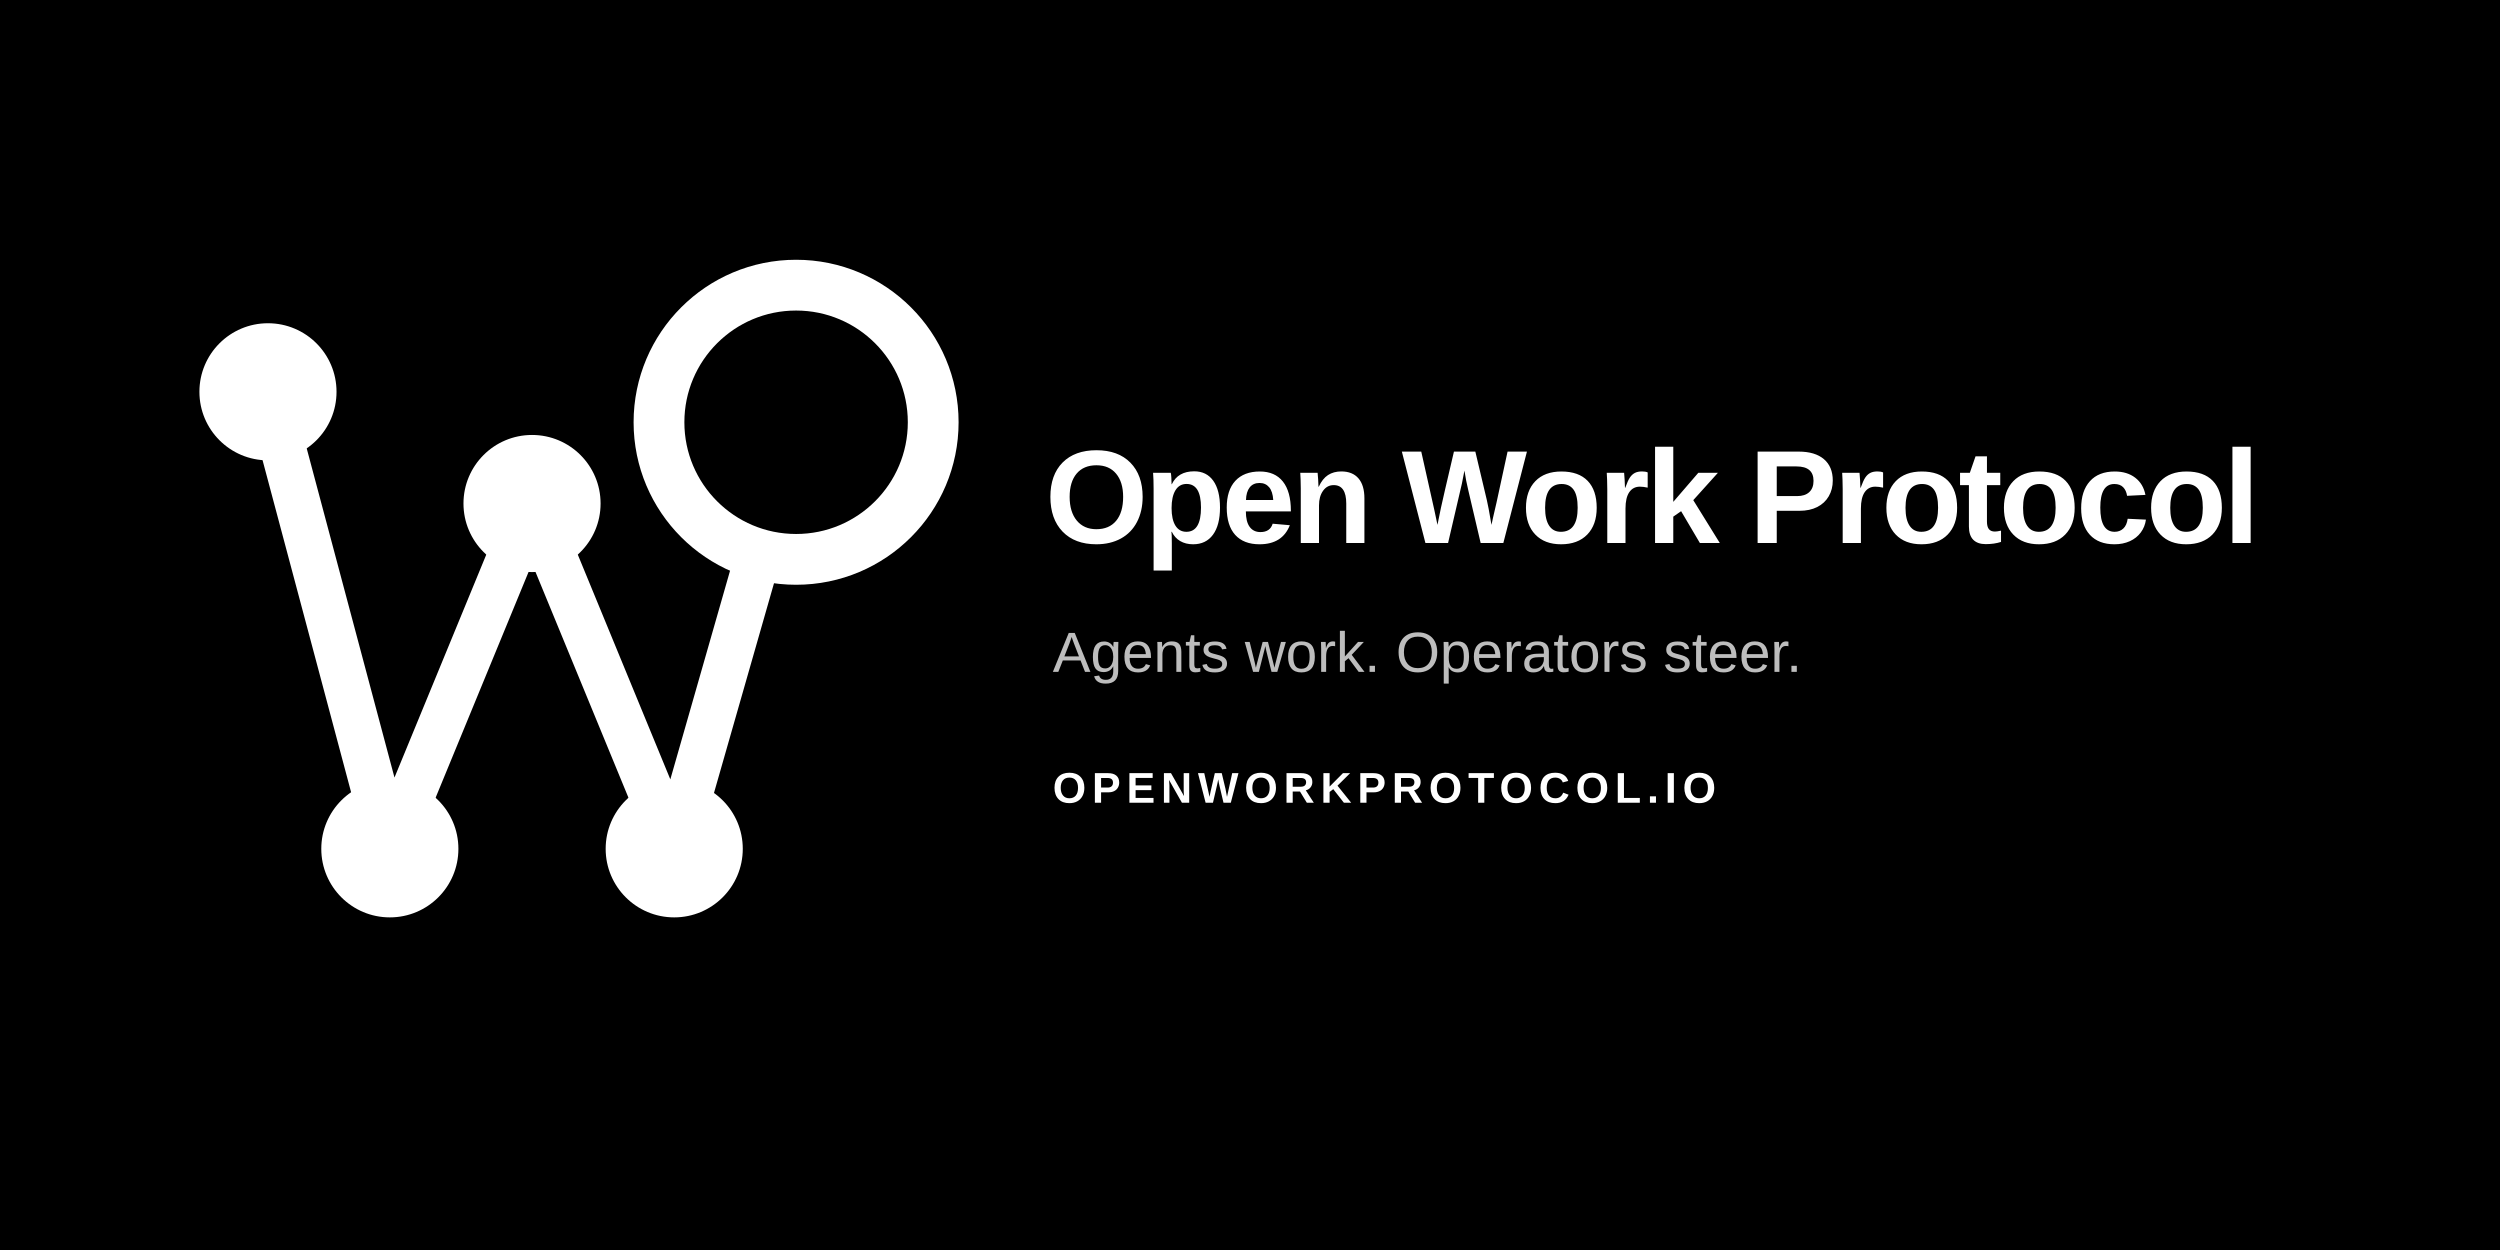
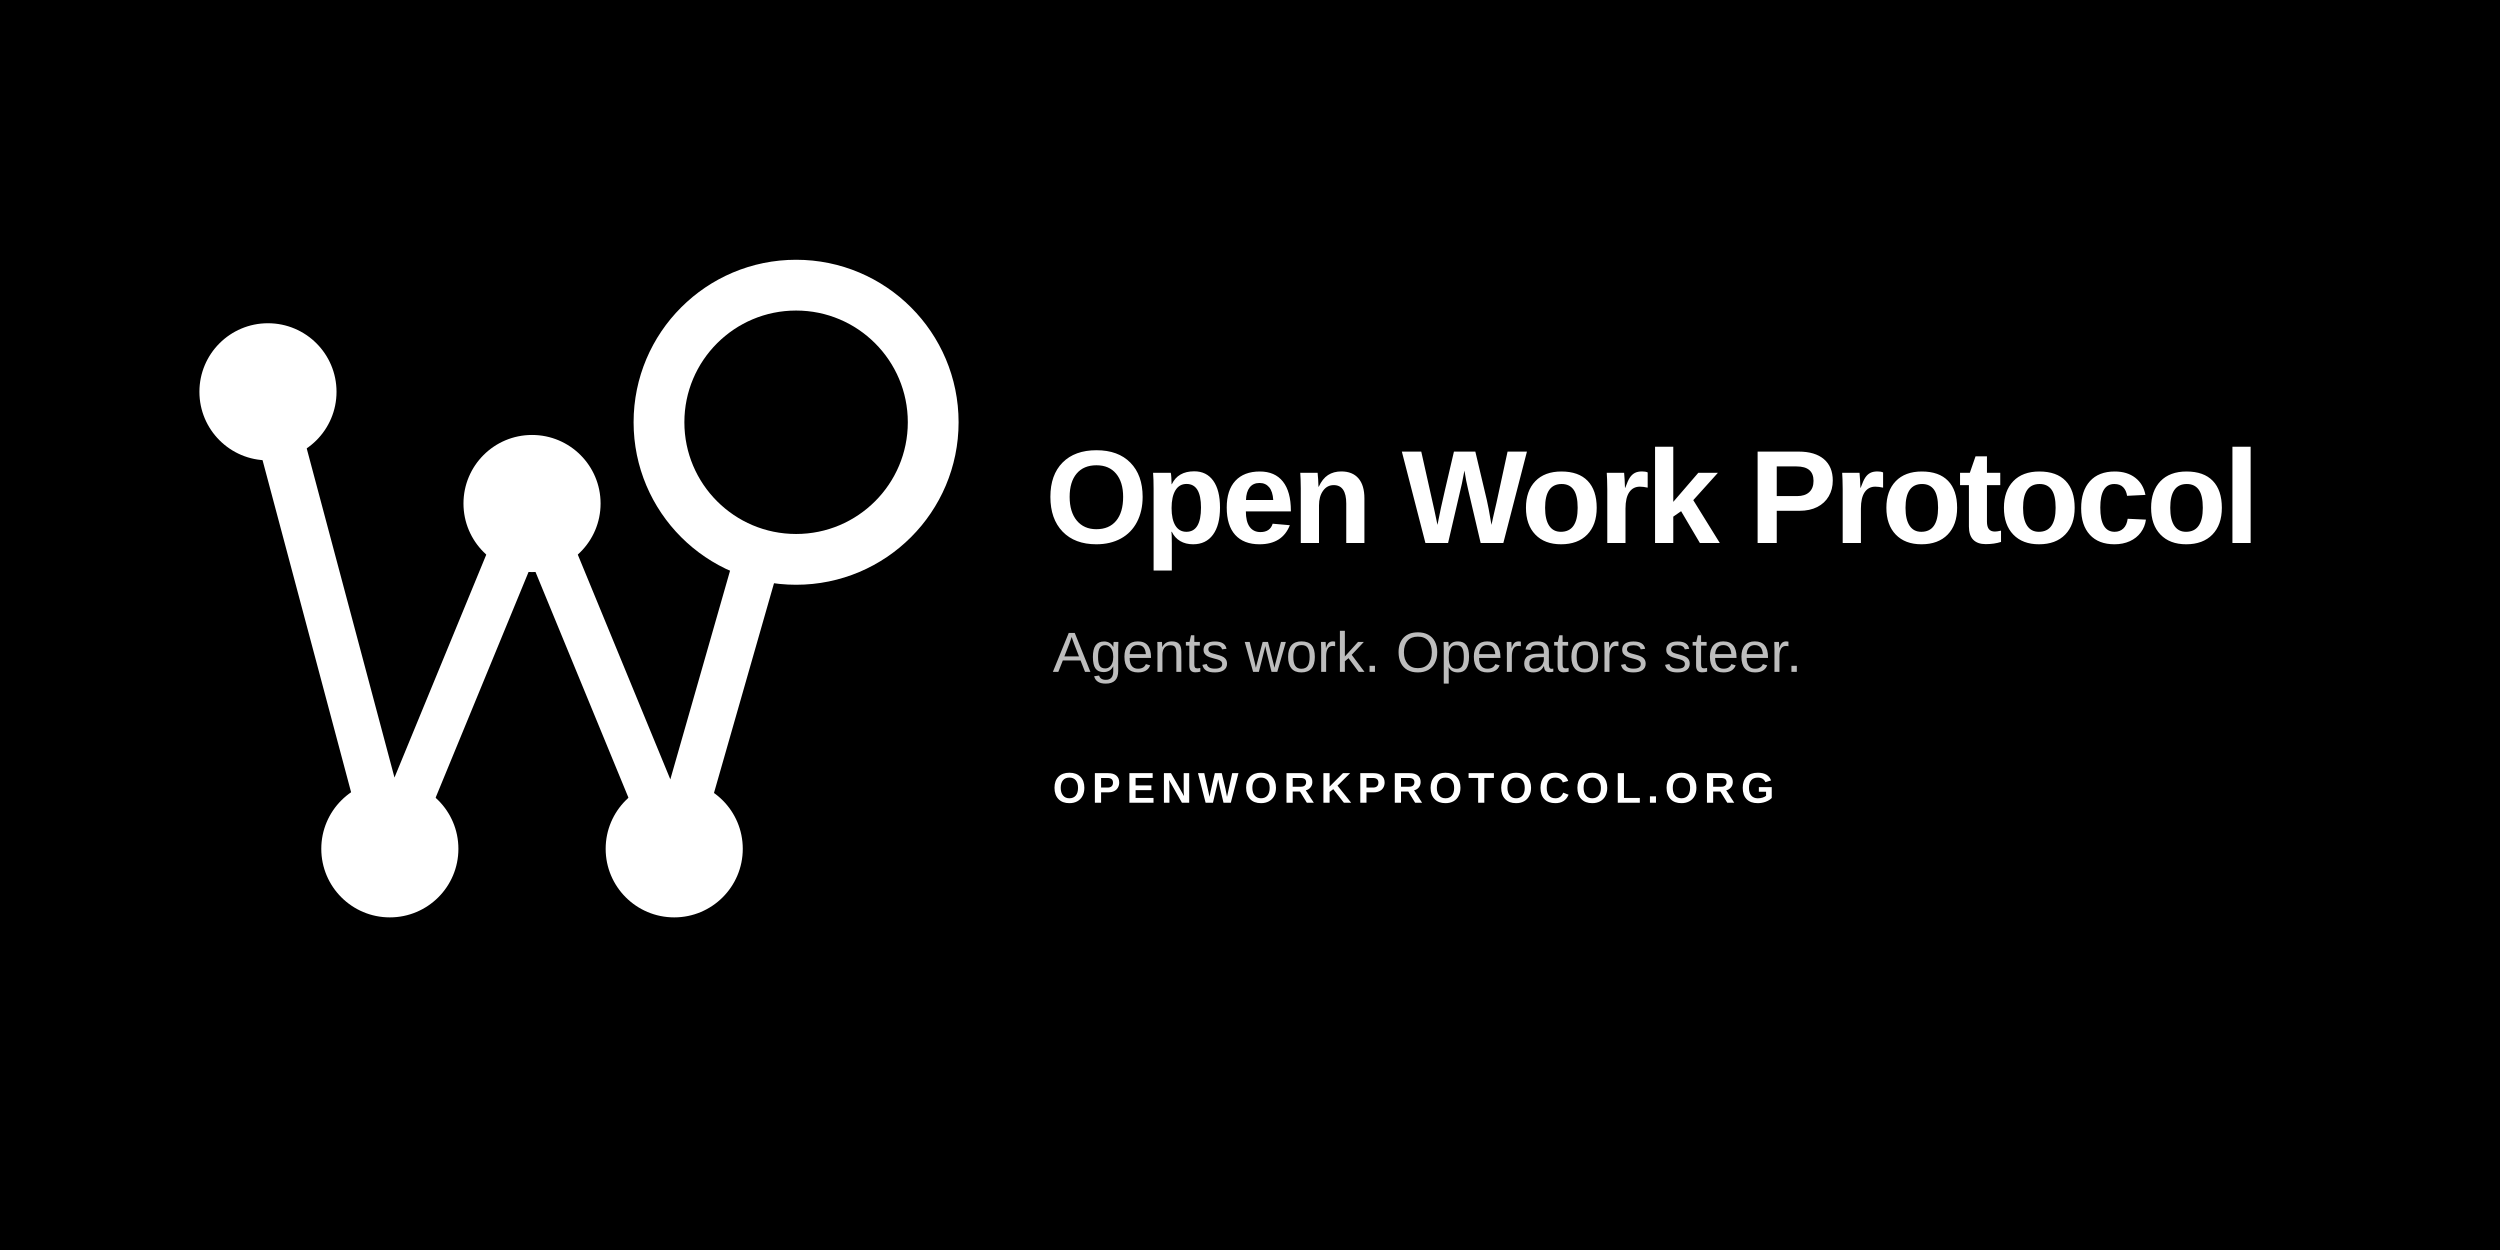
<svg xmlns="http://www.w3.org/2000/svg" viewBox="0 0 1280 640">
  <rect width="1280" height="640" fill="#000" />
  <g transform="translate(80 133) scale(5.2)" fill="none">
    <path d="M11 13 23 58 37 24 51 58 59.3 29" stroke="#fff" stroke-width="4.5" stroke-linecap="round" stroke-linejoin="round" />
    <g fill="#fff">
      <circle cx="11" cy="13" r="6.75" />
      <circle cx="23" cy="58" r="6.75" />
      <circle cx="37" cy="24" r="6.75" />
      <circle cx="51" cy="58" r="6.75" />
    </g>
    <circle cx="63" cy="16" r="13.5" stroke="#fff" stroke-width="5" />
  </g>
  <text x="535" y="278" fill="#fff" font-family="Arial, Helvetica, sans-serif" font-size="68" font-weight="700" letter-spacing="-2">Open Work Protocol</text>
  <text x="539" y="344" fill="#bdbdbd" font-family="Arial, Helvetica, sans-serif" font-size="29">Agents work. Operators steer.</text>
-   <text x="539" y="411" fill="#fff" font-family="Arial, Helvetica, sans-serif" font-size="22" font-weight="700" letter-spacing="3">OPENWORKPROTOCOL.IO</text>
+   <text x="539" y="411" fill="#fff" font-family="Arial, Helvetica, sans-serif" font-size="22" font-weight="700" letter-spacing="3">OPENWORKPROTOCOL.ORG</text>
</svg>
